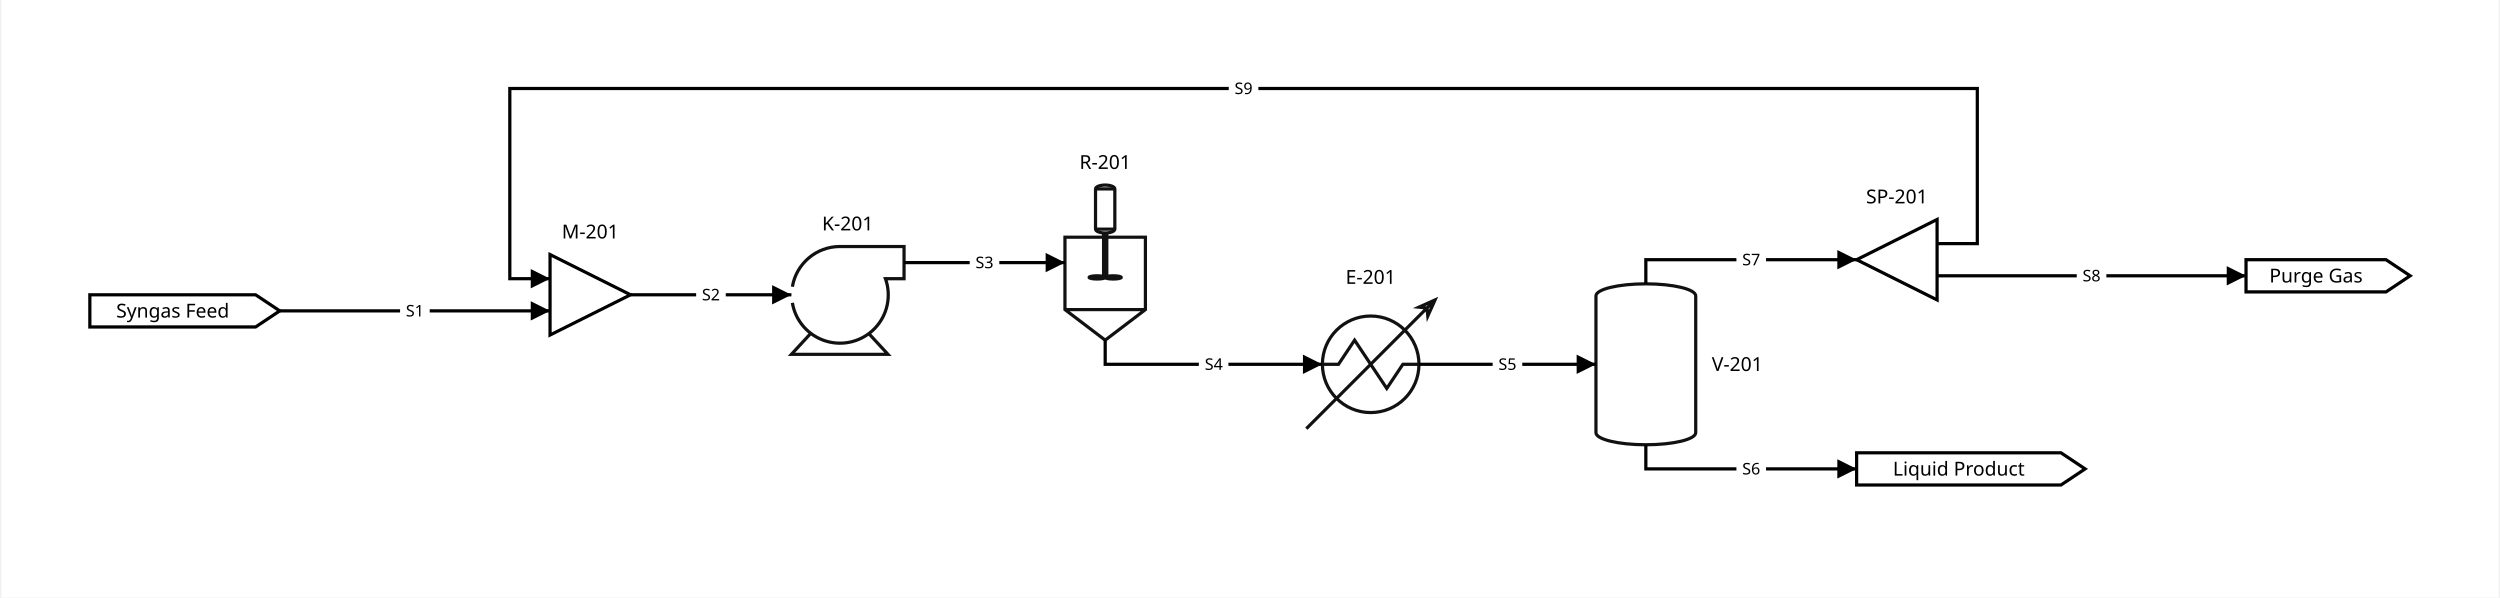
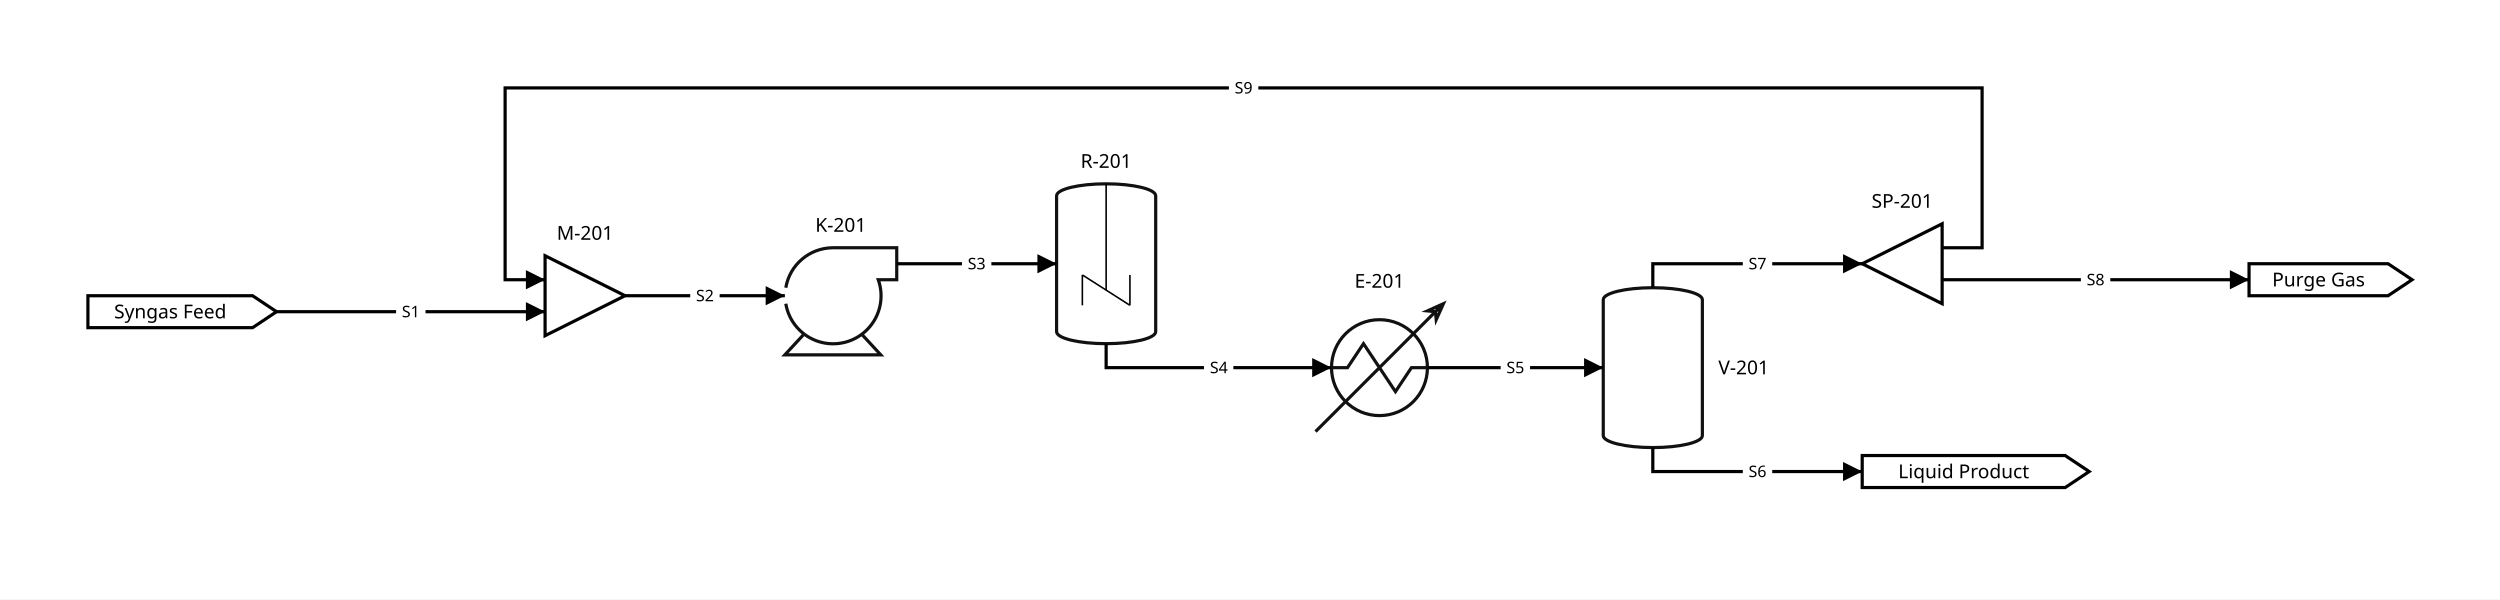
- <svg xmlns="http://www.w3.org/2000/svg" width="1552" height="371" viewBox="-73.0 -83.2 1552.0 371.4">
-   <rect x="-73.0" y="-83.2" width="1552.0" height="371.4" fill="white" />
+ <svg xmlns="http://www.w3.org/2000/svg" width="1564" height="375" viewBox="-73.0 -85.0 1564.0 375.0">
+   <rect x="-73.0" y="-85.0" width="1564.0" height="375.0" fill="white" />
  <defs>
    <marker id="arrow_black" viewBox="0 0 10 10" refX="10" refY="5" markerWidth="12" markerHeight="12" markerUnits="userSpaceOnUse" orient="auto-start-reverse">
      <path d="M 0 0 L 10 5 L 0 10 z" fill="black" />
    </marker>
    <symbol id="sym_compressor" viewBox="0 0 70.0 67.0" overflow="visible">
      <path d="M 12.0 54.0 L 0.0 67.0 L 60.0 67.0 L 48.0 54.0" fill="white" stroke="#111" stroke-width="2.0" />
      <path d="M 0.6 25.0 A 30.0 30.0 0.0 0 1 30.0 0.0 L 70.0 0.0 L 70.0 20.0 L 58.45 20.0 A 30.0 30.0 0.0 0 1 51.859 50.83 A 30.0 30.0 0.0 0 1 21.341 58.742 A 30.0 30.0 0.0 0 1 0.6 35.0" fill="white" stroke="#111" stroke-width="2.0" />
    </symbol>
    <symbol id="sym_cooler" viewBox="0 0 80.0 80.0" overflow="visible">
      <ellipse cx="40.0" cy="40.0" rx="30.0" ry="30.0" fill="white" stroke="#111" stroke-width="2.0" />
      <path d="M 10.0 40.0 L 20.0 40.0 L 30.0 25.0 L 50.0 55.0 L 60.0 40.0 L 70.0 40.0 M 80.0 0.0 L 0.0 80.0 M 70.0 4.5 L 80.0 0.0 L 75.5 10.0 L 75.0 5.0 Z" fill="white" stroke="#111" stroke-width="2.0" />
    </symbol>
    <symbol id="sym_mixer" viewBox="0 0 50.0 50.0" overflow="visible">
      <polygon points="0,0 50,25 0,50" fill="none" stroke="black" stroke-width="2" />
    </symbol>
-     <symbol id="sym_reactor" viewBox="0 0 50.0 96.4" overflow="visible">
-       <path d="M 31.0 2.4 L 31.0 27.4 A 6.0 2.4 0.0 0 1 25.0 29.8 A 6.0 2.4 0.0 0 1 19.0 27.4 L 19.0 2.4 A 6.0 2.4 0.0 0 1 25.0 0.0 A 6.0 2.4 0.0 0 1 31.0 2.4 Z" fill="white" stroke="#111" stroke-width="2.0" />
-       <path d="M 26.0 32.4 L 50.0 32.4 L 50.0 77.4 L 25.0 96.4 L 0.0 77.4 L 0.0 32.4 L 24.0 32.4 M 19.0 2.4 L 31.0 2.4 M 19.0 27.4 L 31.0 27.4 M 24.0 29.4 L 24.0 56.9 M 26.0 29.4 L 26.0 56.9 M 0.0 77.4 L 50.0 77.4" fill="white" stroke="#111" stroke-width="2.0" />
-       <ellipse cx="30.0" cy="57.4" rx="5.0" ry="1.0" fill="none" stroke="#111" stroke-width="2.0" />
-       <ellipse cx="20.0" cy="57.4" rx="5.0" ry="1.0" fill="none" stroke="#111" stroke-width="2.0" />
+     <symbol id="sym_reactor_c77394cc3" viewBox="0 0 62.0 100.0" overflow="visible">
+       <path d="M 0 7.5 A 31 7.5 0 0 1 31 0 A 31 7.5 0 0 1 62 7.5 L 62 92.5 A 31 7.5 0 0 1 31 100 A 31 7.5 0 0 1 0 92.5 Z" fill="white" stroke="#111" stroke-width="2" />
+       <line x1="31" y1="0" x2="31" y2="66.5" fill="none" stroke="black" stroke-width="1" />
+       <path d="M 16.12 57 L 16.12 76 M 16.12 57 L 45.88 76 M 45.88 57 L 45.88 76" fill="none" stroke="black" stroke-width="1" />
    </symbol>
    <symbol id="sym_separator" viewBox="0 0 62.0 100.0" overflow="visible">
      <path d="M 0 7.5 A 31 7.5 0 0 1 31 0 A 31 7.5 0 0 1 62 7.5 L 62 92.5 A 31 7.5 0 0 1 31 100 A 31 7.5 0 0 1 0 92.5 Z" fill="white" stroke="#111" stroke-width="2" />
    </symbol>
    <symbol id="sym_splitter" viewBox="0 0 50.0 50.0" overflow="visible">
      <polygon points="0,25 50,0 50,50" fill="none" stroke="black" stroke-width="2" />
    </symbol>
  </defs>
  <g id="units">
    <polygon points="-18.0,100.0 85,100.0 100,110.0 85,120.0 -18.0,120.0" fill="transparent" stroke="black" stroke-width="2" />
    <text x="33.5" y="110.0" font-family="sans-serif" font-size="12" text-anchor="middle" dominant-baseline="middle">Syngas Feed</text>
    <use href="#sym_mixer" x="268" y="75" width="50.0" height="50.0" />
    <use href="#sym_compressor" x="418" y="70" width="70.0" height="67.0" />
-     <use href="#sym_reactor" x="588" y="31.8" width="50.0" height="96.4" />
-     <use href="#sym_cooler" x="738" y="103.2" width="80.0" height="80.0" />
-     <use href="#sym_separator" x="918" y="93.2" width="62.0" height="100.0" />
-     <use href="#sym_splitter" x="1080" y="53.2" width="50.0" height="50.0" />
-     <polygon points="1080.0,198.2 1207.0,198.2 1222.0,208.2 1207.0,218.2 1080.0,218.2" fill="transparent" stroke="black" stroke-width="2" />
-     <text x="1143.5" y="208.2" font-family="sans-serif" font-size="12" text-anchor="middle" dominant-baseline="middle">Liquid Product</text>
-     <polygon points="1322.0,78.2 1409.0,78.2 1424.0,88.2 1409.0,98.2 1322.0,98.2" fill="transparent" stroke="black" stroke-width="2" />
-     <text x="1365.5" y="88.2" font-family="sans-serif" font-size="12" text-anchor="middle" dominant-baseline="middle">Purge Gas</text>
+     <use href="#sym_reactor_c77394cc3" x="588" y="30" width="62.0" height="100.0" />
+     <use href="#sym_cooler" x="750" y="105" width="80.0" height="80.0" />
+     <use href="#sym_separator" x="930" y="95" width="62.0" height="100.0" />
+     <use href="#sym_splitter" x="1092" y="55" width="50.0" height="50.0" />
+     <polygon points="1092.0,200.0 1219.0,200.0 1234.0,210.0 1219.0,220.0 1092.0,220.0" fill="transparent" stroke="black" stroke-width="2" />
+     <text x="1155.5" y="210.0" font-family="sans-serif" font-size="12" text-anchor="middle" dominant-baseline="middle">Liquid Product</text>
+     <polygon points="1334.0,80.0 1421.0,80.0 1436.0,90.0 1421.0,100.0 1334.0,100.0" fill="transparent" stroke="black" stroke-width="2" />
+     <text x="1377.5" y="90.0" font-family="sans-serif" font-size="12" text-anchor="middle" dominant-baseline="middle">Purge Gas</text>
  </g>
  <g id="streams">
    <path d="M 100.0,110.0 L 268.0,110.0" fill="none" stroke="black" stroke-width="2" marker-end="url(#arrow_black)" />
    <path d="M 318.0,100.0 L 418.0,100.0" fill="none" stroke="black" stroke-width="2" marker-end="url(#arrow_black)" />
    <path d="M 488.0,80.0 L 588.0,80.0" fill="none" stroke="black" stroke-width="2" marker-end="url(#arrow_black)" />
-     <path d="M 613.0,128.2 L 613.0,143.2 L 747.9,143.2" fill="none" stroke="black" stroke-width="2" marker-end="url(#arrow_black)" />
-     <path d="M 808.1,143.2 L 918.0,143.2" fill="none" stroke="black" stroke-width="2" marker-end="url(#arrow_black)" />
-     <path d="M 949.0,193.2 L 949.0,208.2 L 1080.0,208.2" fill="none" stroke="black" stroke-width="2" marker-end="url(#arrow_black)" />
-     <path d="M 949.0,93.2 L 949.0,78.2 L 1080.0,78.2" fill="none" stroke="black" stroke-width="2" marker-end="url(#arrow_black)" />
-     <path d="M 1130.0,88.2 L 1322.0,88.2" fill="none" stroke="black" stroke-width="2" marker-end="url(#arrow_black)" />
-     <path d="M 1130.0,68.2 L 1155.0,68.2 L 1155.0,-28.2 L 243.0,-28.2 L 243.0,90.0 L 268.0,90.0" fill="none" stroke="black" stroke-width="2" marker-end="url(#arrow_black)" />
+     <path d="M 619.0,130.0 L 619.0,145.0 L 759.9,145.0" fill="none" stroke="black" stroke-width="2" marker-end="url(#arrow_black)" />
+     <path d="M 820.1,145.0 L 930.0,145.0" fill="none" stroke="black" stroke-width="2" marker-end="url(#arrow_black)" />
+     <path d="M 961.0,195.0 L 961.0,210.0 L 1092.0,210.0" fill="none" stroke="black" stroke-width="2" marker-end="url(#arrow_black)" />
+     <path d="M 961.0,95.0 L 961.0,80.0 L 1092.0,80.0" fill="none" stroke="black" stroke-width="2" marker-end="url(#arrow_black)" />
+     <path d="M 1142.0,90.0 L 1334.0,90.0" fill="none" stroke="black" stroke-width="2" marker-end="url(#arrow_black)" />
+     <path d="M 1142.0,70.0 L 1167.0,70.0 L 1167.0,-30.0 L 243.0,-30.0 L 243.0,90.0 L 268.0,90.0" fill="none" stroke="black" stroke-width="2" marker-end="url(#arrow_black)" />
    <rect x="174.8" y="103.5" width="18.4" height="13.0" fill="white" />
    <text x="184.0" y="110.0" font-family="sans-serif" font-size="10" text-anchor="middle" dominant-baseline="middle" fill="black">S1</text>
    <rect x="358.8" y="93.5" width="18.4" height="13.0" fill="white" />
    <text x="368.0" y="100.0" font-family="sans-serif" font-size="10" text-anchor="middle" dominant-baseline="middle" fill="black">S2</text>
    <rect x="528.8" y="73.5" width="18.4" height="13.0" fill="white" />
    <text x="538.0" y="80.0" font-family="sans-serif" font-size="10" text-anchor="middle" dominant-baseline="middle" fill="black">S3</text>
-     <rect x="671.2" y="136.7" width="18.4" height="13.0" fill="white" />
-     <text x="680.5" y="143.2" font-family="sans-serif" font-size="10" text-anchor="middle" dominant-baseline="middle" fill="black">S4</text>
-     <rect x="853.8" y="136.7" width="18.4" height="13.0" fill="white" />
-     <text x="863.0" y="143.2" font-family="sans-serif" font-size="10" text-anchor="middle" dominant-baseline="middle" fill="black">S5</text>
-     <rect x="1005.3" y="201.7" width="18.4" height="13.0" fill="white" />
-     <text x="1014.5" y="208.2" font-family="sans-serif" font-size="10" text-anchor="middle" dominant-baseline="middle" fill="black">S6</text>
-     <rect x="1005.3" y="71.7" width="18.4" height="13.0" fill="white" />
-     <text x="1014.5" y="78.2" font-family="sans-serif" font-size="10" text-anchor="middle" dominant-baseline="middle" fill="black">S7</text>
-     <rect x="1216.8" y="81.7" width="18.4" height="13.0" fill="white" />
-     <text x="1226.0" y="88.2" font-family="sans-serif" font-size="10" text-anchor="middle" dominant-baseline="middle" fill="black">S8</text>
-     <rect x="689.8" y="-34.7" width="18.4" height="13.0" fill="white" />
-     <text x="699.0" y="-28.2" font-family="sans-serif" font-size="10" text-anchor="middle" dominant-baseline="middle" fill="black">S9</text>
+     <rect x="680.2" y="138.5" width="18.4" height="13.0" fill="white" />
+     <text x="689.5" y="145.0" font-family="sans-serif" font-size="10" text-anchor="middle" dominant-baseline="middle" fill="black">S4</text>
+     <rect x="865.8" y="138.5" width="18.4" height="13.0" fill="white" />
+     <text x="875.0" y="145.0" font-family="sans-serif" font-size="10" text-anchor="middle" dominant-baseline="middle" fill="black">S5</text>
+     <rect x="1017.3" y="203.5" width="18.4" height="13.0" fill="white" />
+     <text x="1026.5" y="210.0" font-family="sans-serif" font-size="10" text-anchor="middle" dominant-baseline="middle" fill="black">S6</text>
+     <rect x="1017.3" y="73.5" width="18.4" height="13.0" fill="white" />
+     <text x="1026.5" y="80.0" font-family="sans-serif" font-size="10" text-anchor="middle" dominant-baseline="middle" fill="black">S7</text>
+     <rect x="1228.8" y="83.5" width="18.4" height="13.0" fill="white" />
+     <text x="1238.0" y="90.0" font-family="sans-serif" font-size="10" text-anchor="middle" dominant-baseline="middle" fill="black">S8</text>
+     <rect x="695.8" y="-36.5" width="18.4" height="13.0" fill="white" />
+     <text x="705.0" y="-30.0" font-family="sans-serif" font-size="10" text-anchor="middle" dominant-baseline="middle" fill="black">S9</text>
  </g>
  <g id="unit_labels">
    <rect x="272.5" y="53.0" width="41.0" height="15.0" fill="white" />
    <text x="293.0" y="65.0" font-family="sans-serif" font-size="12" text-anchor="middle" dominant-baseline="baseline">M-201</text>
    <rect x="432.5" y="48.0" width="41.0" height="15.0" fill="white" />
    <text x="453.0" y="60.0" font-family="sans-serif" font-size="12" text-anchor="middle" dominant-baseline="baseline">K-201</text>
-     <rect x="592.5" y="9.8" width="41.0" height="15.0" fill="white" />
-     <text x="613.0" y="21.8" font-family="sans-serif" font-size="12" text-anchor="middle" dominant-baseline="baseline">R-201</text>
-     <rect x="757.5" y="81.2" width="41.0" height="15.0" fill="white" />
-     <text x="778.0" y="93.2" font-family="sans-serif" font-size="12" text-anchor="middle" dominant-baseline="baseline">E-201</text>
-     <rect x="990.0" y="135.7" width="41.0" height="15.0" fill="white" />
-     <text x="990.0" y="143.2" font-family="sans-serif" font-size="12" text-anchor="start" dominant-baseline="middle">V-201</text>
-     <rect x="1081.2" y="31.2" width="47.6" height="15.0" fill="white" />
-     <text x="1105.0" y="43.2" font-family="sans-serif" font-size="12" text-anchor="middle" dominant-baseline="baseline">SP-201</text>
+     <rect x="598.5" y="8.0" width="41.0" height="15.0" fill="white" />
+     <text x="619.0" y="20.0" font-family="sans-serif" font-size="12" text-anchor="middle" dominant-baseline="baseline">R-201</text>
+     <rect x="769.5" y="83.0" width="41.0" height="15.0" fill="white" />
+     <text x="790.0" y="95.0" font-family="sans-serif" font-size="12" text-anchor="middle" dominant-baseline="baseline">E-201</text>
+     <rect x="1002.0" y="137.5" width="41.0" height="15.0" fill="white" />
+     <text x="1002.0" y="145.0" font-family="sans-serif" font-size="12" text-anchor="start" dominant-baseline="middle">V-201</text>
+     <rect x="1093.2" y="33.0" width="47.6" height="15.0" fill="white" />
+     <text x="1117.0" y="45.0" font-family="sans-serif" font-size="12" text-anchor="middle" dominant-baseline="baseline">SP-201</text>
  </g>
</svg>
